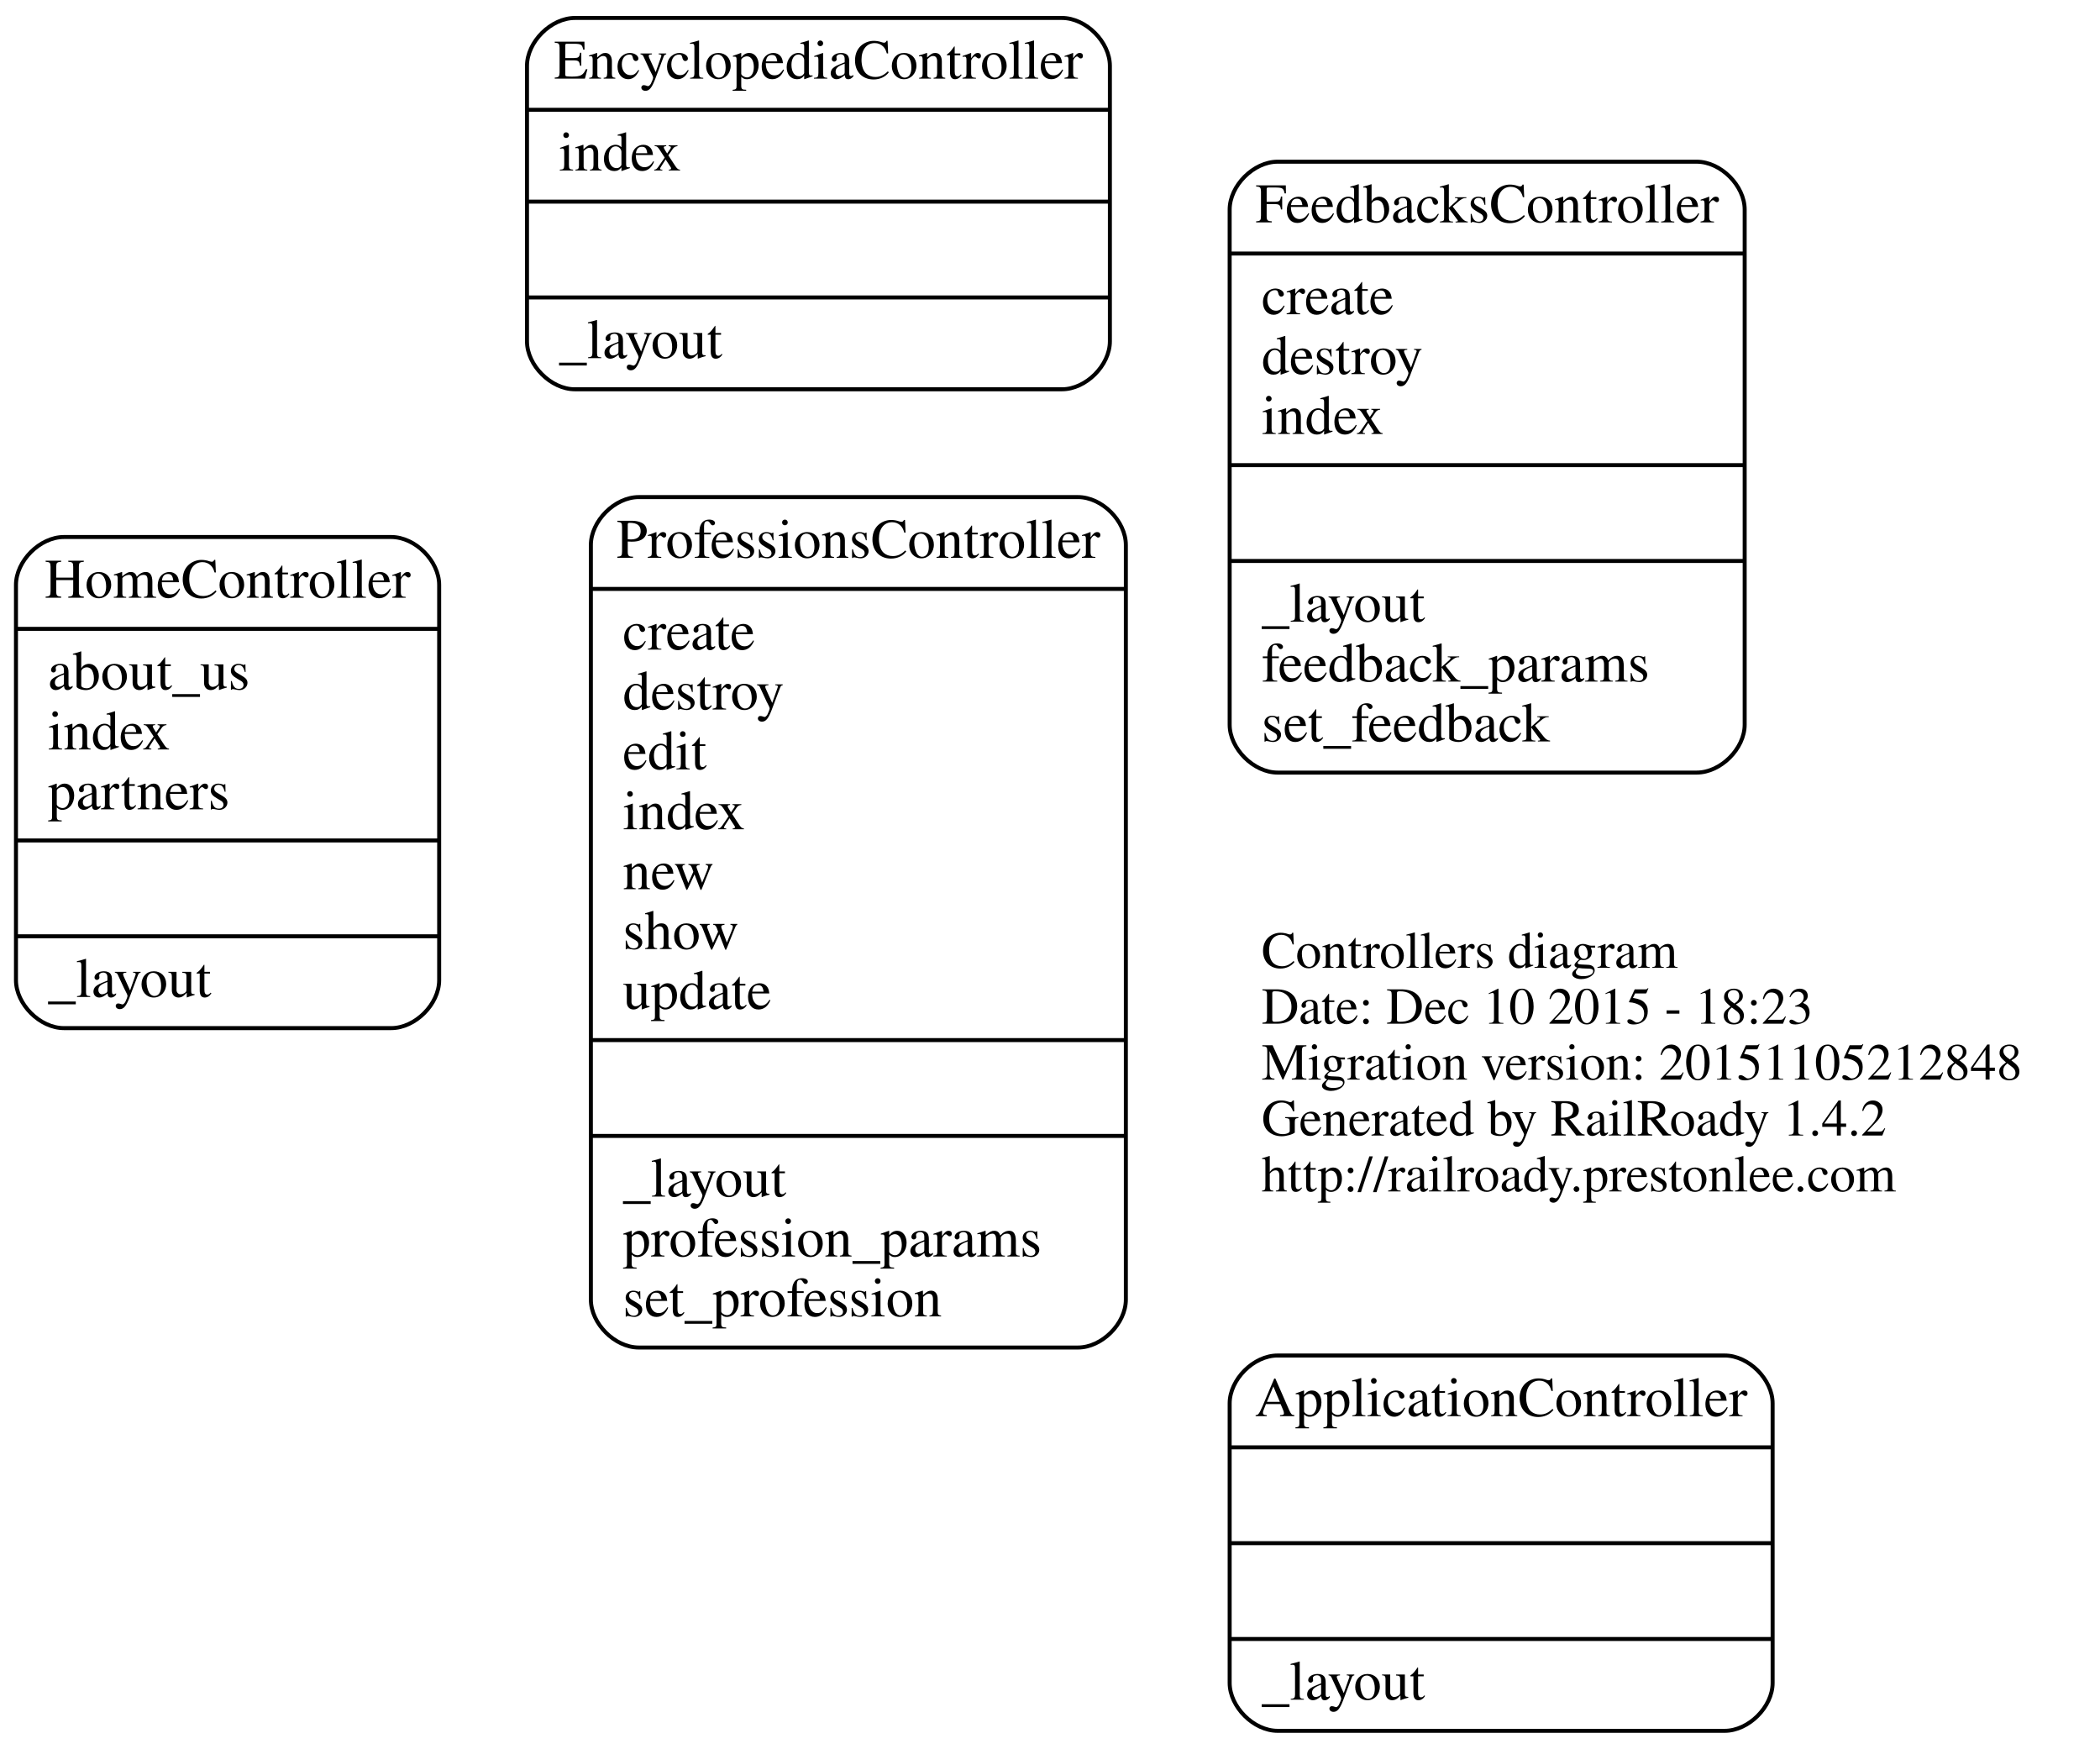
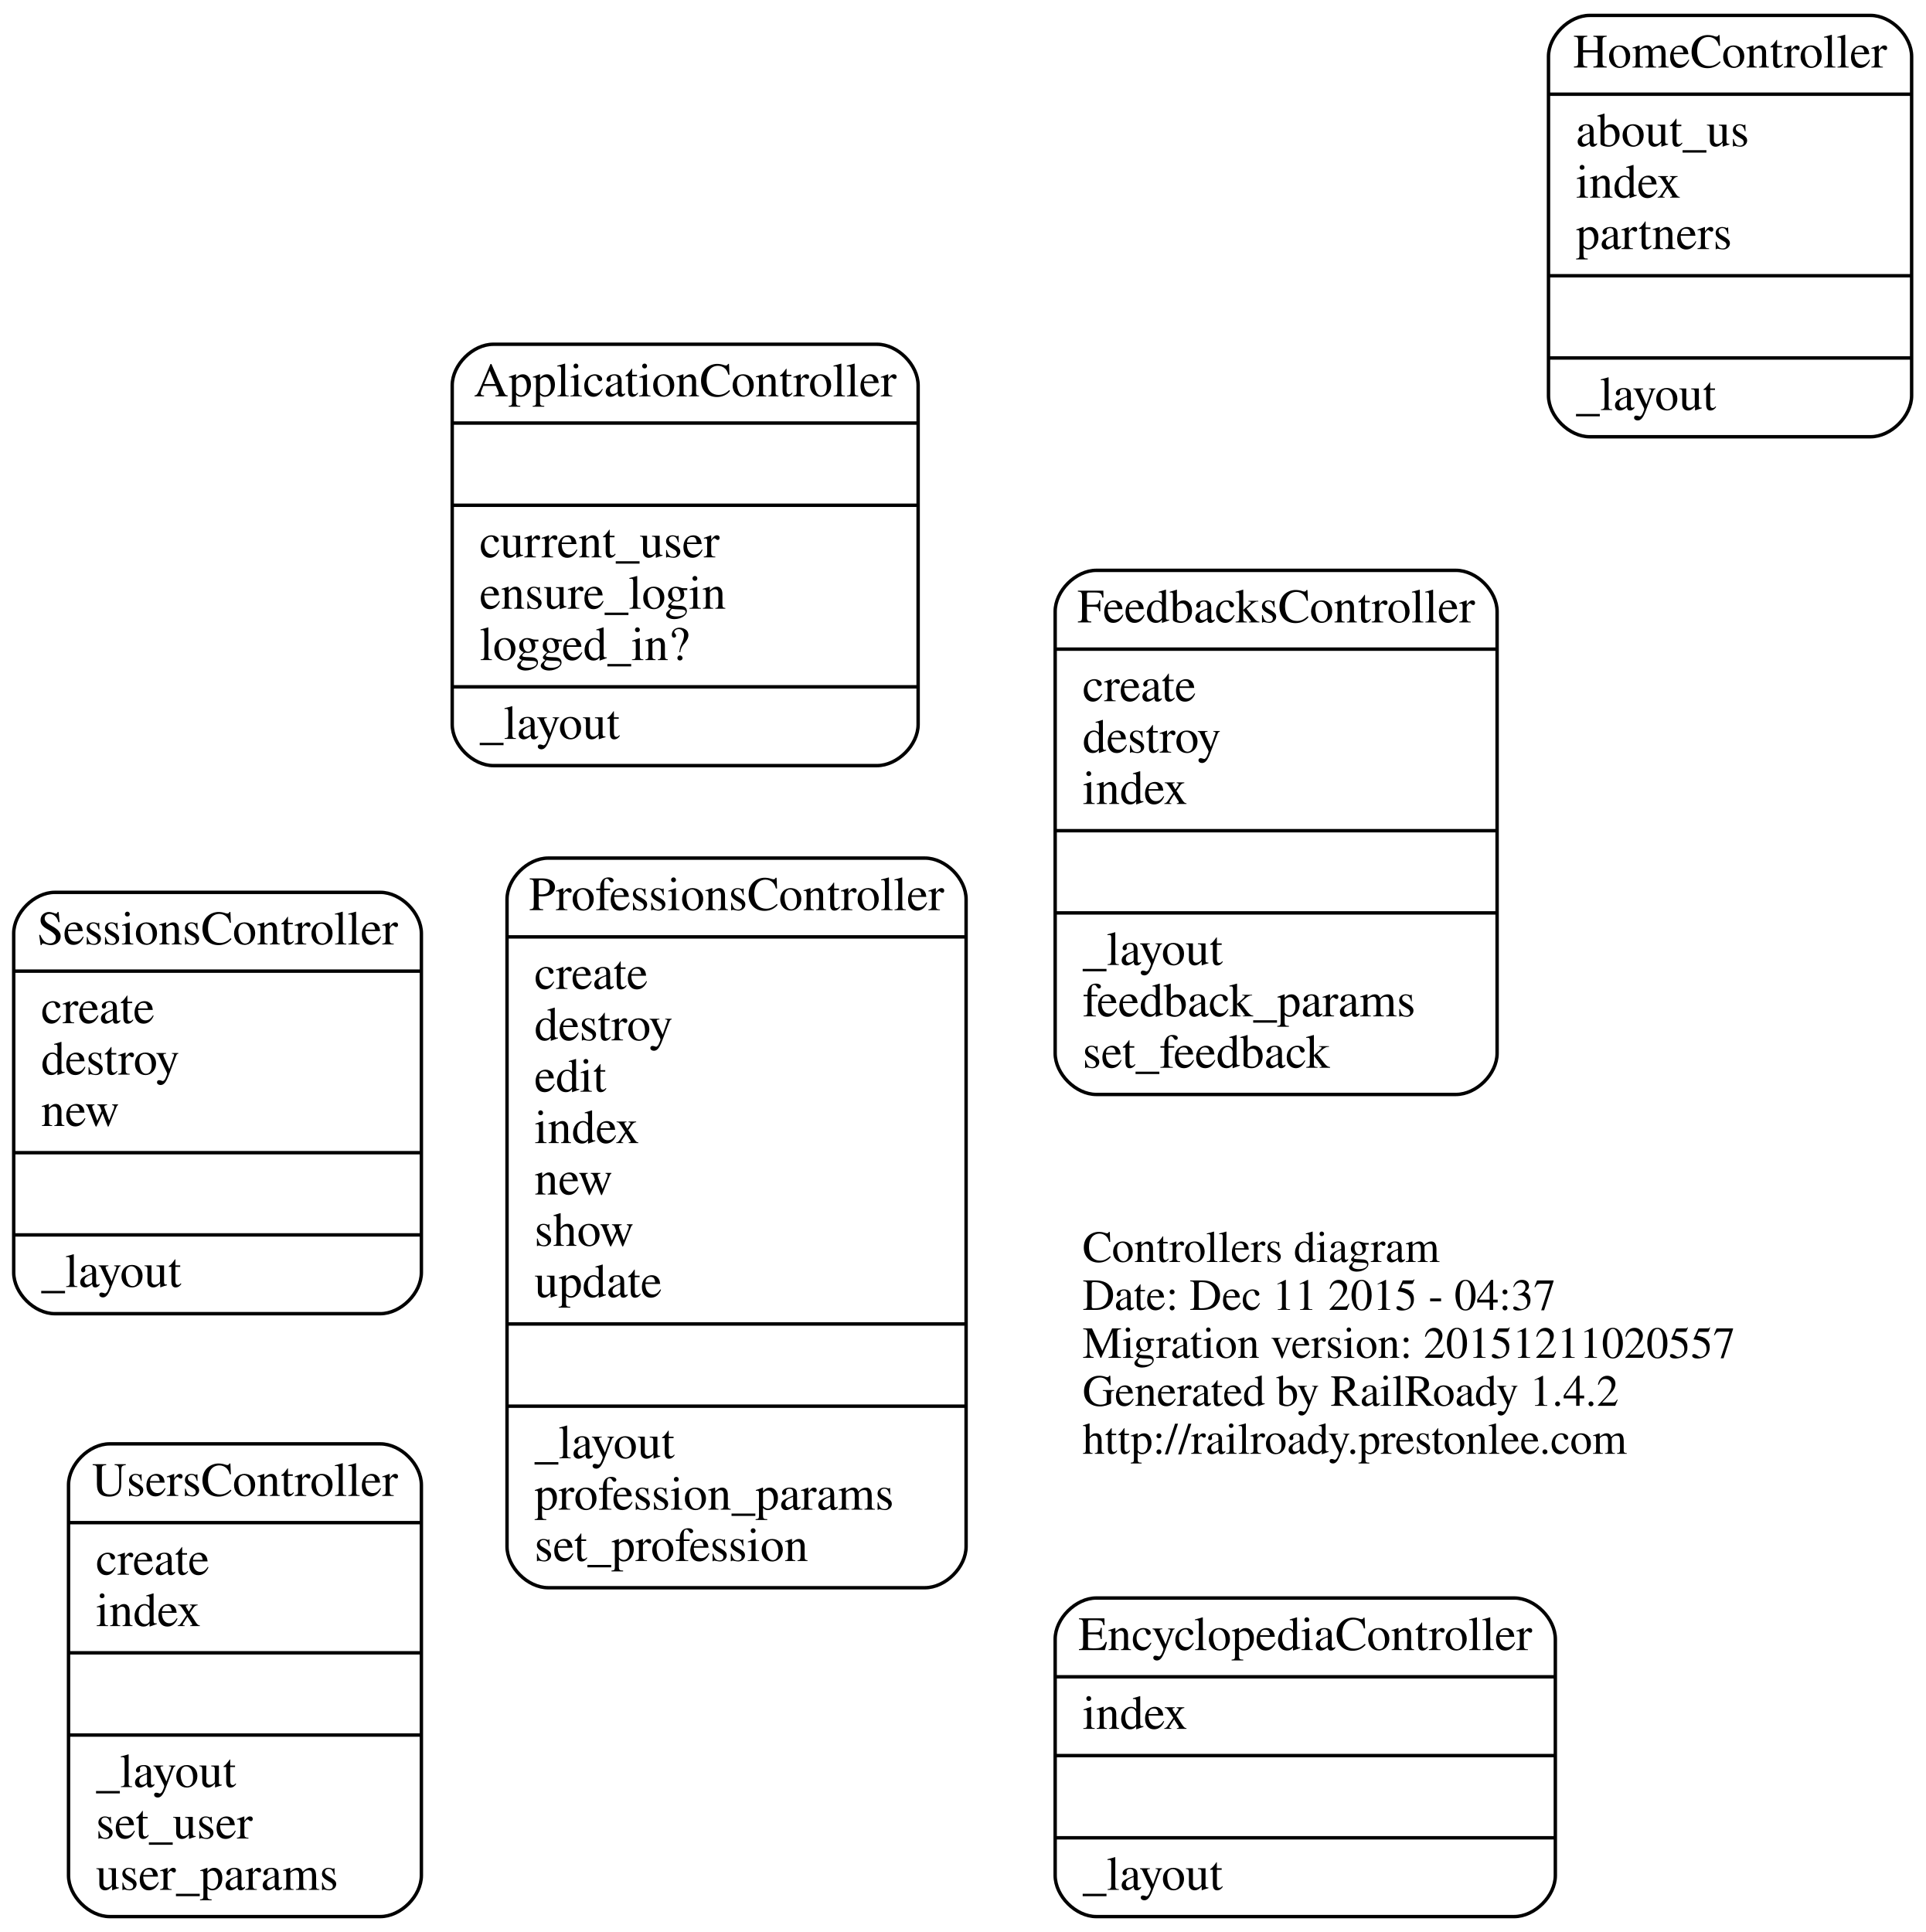
- <svg xmlns="http://www.w3.org/2000/svg" width="526pt" height="438pt" viewBox="0.00 0.00 526.00 438.00">
-   <g id="graph0" class="graph" transform="scale(1 1) rotate(0) translate(4 434)">
-     <polygon fill="none" stroke="none" points="-4,4 -4,-434 522,-434 522,4 -4,4" />
+ <svg xmlns="http://www.w3.org/2000/svg" width="562pt" height="564pt" viewBox="0.00 0.00 562.00 564.00">
+   <g id="graph0" class="graph" transform="scale(1 1) rotate(0) translate(4 560)">
+     <polygon fill="none" stroke="none" points="-4,4 -4,-560 558,-560 558,4 -4,4" />
    <g id="node1" class="node">
      <text text-anchor="start" x="312" y="-191.6" font-family="Times,serif" font-size="13.00">Controllers diagram</text>
-       <text text-anchor="start" x="312" y="-177.6" font-family="Times,serif" font-size="13.00">Date: Dec 10 2015 - 18:23</text>
-       <text text-anchor="start" x="312" y="-163.6" font-family="Times,serif" font-size="13.00">Migration version: 20151105212848</text>
+       <text text-anchor="start" x="312" y="-177.6" font-family="Times,serif" font-size="13.00">Date: Dec 11 2015 - 04:37</text>
+       <text text-anchor="start" x="312" y="-163.6" font-family="Times,serif" font-size="13.00">Migration version: 20151211020557</text>
      <text text-anchor="start" x="312" y="-149.6" font-family="Times,serif" font-size="13.00">Generated by RailRoady 1.4.2</text>
      <text text-anchor="start" x="312" y="-135.6" font-family="Times,serif" font-size="13.00">http://railroady.prestonlee.com</text>
    </g>
    <g id="node2" class="node">
-       <path fill="none" stroke="black" d="M316,-0.5C316,-0.5 428,-0.5 428,-0.5 434,-0.5 440,-6.5 440,-12.5 440,-12.5 440,-82.5 440,-82.5 440,-88.5 434,-94.5 428,-94.5 428,-94.5 316,-94.5 316,-94.5 310,-94.5 304,-88.5 304,-82.5 304,-82.5 304,-12.5 304,-12.5 304,-6.5 310,-0.5 316,-0.5" />
-       <text text-anchor="middle" x="372" y="-79.3" font-family="Times,serif" font-size="14.00">ApplicationController</text>
-       <polyline fill="none" stroke="black" points="304,-71.5 440,-71.5 " />
-       <polyline fill="none" stroke="black" points="304,-47.5 440,-47.5 " />
-       <polyline fill="none" stroke="black" points="304,-23.5 440,-23.5 " />
-       <text text-anchor="start" x="312" y="-8.3" font-family="Times,serif" font-size="14.00">_layout</text>
+       <path fill="none" stroke="black" d="M140,-336.5C140,-336.5 252,-336.5 252,-336.5 258,-336.5 264,-342.5 264,-348.5 264,-348.5 264,-447.5 264,-447.5 264,-453.5 258,-459.5 252,-459.5 252,-459.5 140,-459.5 140,-459.5 134,-459.5 128,-453.5 128,-447.5 128,-447.5 128,-348.5 128,-348.5 128,-342.5 134,-336.5 140,-336.5" />
+       <text text-anchor="middle" x="196" y="-444.3" font-family="Times,serif" font-size="14.00">ApplicationController</text>
+       <polyline fill="none" stroke="black" points="128,-436.5 264,-436.5 " />
+       <polyline fill="none" stroke="black" points="128,-412.5 264,-412.5 " />
+       <text text-anchor="start" x="136" y="-397.3" font-family="Times,serif" font-size="14.00">current_user</text>
+       <text text-anchor="start" x="136" y="-382.3" font-family="Times,serif" font-size="14.00">ensure_login</text>
+       <text text-anchor="start" x="136" y="-367.3" font-family="Times,serif" font-size="14.00">logged_in?</text>
+       <polyline fill="none" stroke="black" points="128,-359.5 264,-359.5 " />
+       <text text-anchor="start" x="136" y="-344.3" font-family="Times,serif" font-size="14.00">_layout</text>
    </g>
    <g id="node3" class="node">
-       <path fill="none" stroke="black" d="M140,-336.5C140,-336.5 262,-336.5 262,-336.5 268,-336.5 274,-342.5 274,-348.5 274,-348.5 274,-417.5 274,-417.5 274,-423.5 268,-429.5 262,-429.5 262,-429.5 140,-429.5 140,-429.5 134,-429.5 128,-423.5 128,-417.5 128,-417.5 128,-348.5 128,-348.5 128,-342.5 134,-336.5 140,-336.5" />
-       <text text-anchor="middle" x="201" y="-414.3" font-family="Times,serif" font-size="14.00">EncyclopediaController</text>
-       <polyline fill="none" stroke="black" points="128,-406.5 274,-406.5 " />
-       <text text-anchor="start" x="136" y="-391.3" font-family="Times,serif" font-size="14.00">index</text>
-       <polyline fill="none" stroke="black" points="128,-383.5 274,-383.5 " />
-       <polyline fill="none" stroke="black" points="128,-359.5 274,-359.5 " />
-       <text text-anchor="start" x="136" y="-344.3" font-family="Times,serif" font-size="14.00">_layout</text>
+       <path fill="none" stroke="black" d="M316,-0.5C316,-0.5 438,-0.5 438,-0.5 444,-0.5 450,-6.5 450,-12.5 450,-12.5 450,-81.5 450,-81.5 450,-87.5 444,-93.5 438,-93.5 438,-93.5 316,-93.5 316,-93.5 310,-93.5 304,-87.5 304,-81.5 304,-81.5 304,-12.5 304,-12.5 304,-6.5 310,-0.5 316,-0.5" />
+       <text text-anchor="middle" x="377" y="-78.3" font-family="Times,serif" font-size="14.00">EncyclopediaController</text>
+       <polyline fill="none" stroke="black" points="304,-70.5 450,-70.5 " />
+       <text text-anchor="start" x="312" y="-55.3" font-family="Times,serif" font-size="14.00">index</text>
+       <polyline fill="none" stroke="black" points="304,-47.5 450,-47.5 " />
+       <polyline fill="none" stroke="black" points="304,-23.5 450,-23.5 " />
+       <text text-anchor="start" x="312" y="-8.3" font-family="Times,serif" font-size="14.00">_layout</text>
    </g>
    <g id="node4" class="node">
      <path fill="none" stroke="black" d="M316,-240.5C316,-240.5 421,-240.5 421,-240.5 427,-240.5 433,-246.5 433,-252.5 433,-252.5 433,-381.5 433,-381.5 433,-387.5 427,-393.5 421,-393.5 421,-393.5 316,-393.5 316,-393.5 310,-393.5 304,-387.5 304,-381.5 304,-381.5 304,-252.5 304,-252.5 304,-246.5 310,-240.5 316,-240.5" />
      <text text-anchor="middle" x="368.5" y="-378.3" font-family="Times,serif" font-size="14.00">FeedbacksController</text>
      <polyline fill="none" stroke="black" points="304,-370.5 433,-370.5 " />
      <text text-anchor="start" x="312" y="-355.3" font-family="Times,serif" font-size="14.00">create</text>
      <text text-anchor="start" x="312" y="-340.3" font-family="Times,serif" font-size="14.00">destroy</text>
      <text text-anchor="start" x="312" y="-325.3" font-family="Times,serif" font-size="14.00">index</text>
      <polyline fill="none" stroke="black" points="304,-317.5 433,-317.5 " />
      <polyline fill="none" stroke="black" points="304,-293.5 433,-293.5 " />
      <text text-anchor="start" x="312" y="-278.3" font-family="Times,serif" font-size="14.00">_layout</text>
      <text text-anchor="start" x="312" y="-263.3" font-family="Times,serif" font-size="14.00">feedback_params</text>
      <text text-anchor="start" x="312" y="-248.3" font-family="Times,serif" font-size="14.00">set_feedback</text>
    </g>
    <g id="node5" class="node">
-       <path fill="none" stroke="black" d="M12,-176.5C12,-176.5 94,-176.5 94,-176.5 100,-176.5 106,-182.5 106,-188.5 106,-188.5 106,-287.5 106,-287.5 106,-293.5 100,-299.5 94,-299.5 94,-299.5 12,-299.5 12,-299.5 6,-299.5 0,-293.5 0,-287.5 0,-287.5 0,-188.5 0,-188.5 0,-182.5 6,-176.5 12,-176.5" />
-       <text text-anchor="middle" x="53" y="-284.3" font-family="Times,serif" font-size="14.00">HomeController</text>
-       <polyline fill="none" stroke="black" points="0,-276.5 106,-276.5 " />
-       <text text-anchor="start" x="8" y="-261.3" font-family="Times,serif" font-size="14.00">about_us</text>
-       <text text-anchor="start" x="8" y="-246.3" font-family="Times,serif" font-size="14.00">index</text>
-       <text text-anchor="start" x="8" y="-231.3" font-family="Times,serif" font-size="14.00">partners</text>
-       <polyline fill="none" stroke="black" points="0,-223.5 106,-223.5 " />
-       <polyline fill="none" stroke="black" points="0,-199.5 106,-199.5 " />
-       <text text-anchor="start" x="8" y="-184.3" font-family="Times,serif" font-size="14.00">_layout</text>
+       <path fill="none" stroke="black" d="M460,-432.5C460,-432.5 542,-432.5 542,-432.5 548,-432.5 554,-438.5 554,-444.5 554,-444.5 554,-543.5 554,-543.5 554,-549.5 548,-555.5 542,-555.5 542,-555.5 460,-555.5 460,-555.5 454,-555.5 448,-549.5 448,-543.5 448,-543.5 448,-444.5 448,-444.5 448,-438.5 454,-432.5 460,-432.5" />
+       <text text-anchor="middle" x="501" y="-540.3" font-family="Times,serif" font-size="14.00">HomeController</text>
+       <polyline fill="none" stroke="black" points="448,-532.5 554,-532.5 " />
+       <text text-anchor="start" x="456" y="-517.3" font-family="Times,serif" font-size="14.00">about_us</text>
+       <text text-anchor="start" x="456" y="-502.3" font-family="Times,serif" font-size="14.00">index</text>
+       <text text-anchor="start" x="456" y="-487.3" font-family="Times,serif" font-size="14.00">partners</text>
+       <polyline fill="none" stroke="black" points="448,-479.5 554,-479.5 " />
+       <polyline fill="none" stroke="black" points="448,-455.5 554,-455.5 " />
+       <text text-anchor="start" x="456" y="-440.3" font-family="Times,serif" font-size="14.00">_layout</text>
    </g>
    <g id="node6" class="node">
      <path fill="none" stroke="black" d="M156,-96.5C156,-96.5 266,-96.5 266,-96.5 272,-96.5 278,-102.5 278,-108.5 278,-108.5 278,-297.5 278,-297.5 278,-303.5 272,-309.5 266,-309.5 266,-309.5 156,-309.5 156,-309.5 150,-309.5 144,-303.5 144,-297.5 144,-297.5 144,-108.5 144,-108.5 144,-102.5 150,-96.5 156,-96.5" />
      <text text-anchor="middle" x="211" y="-294.3" font-family="Times,serif" font-size="14.00">ProfessionsController</text>
      <polyline fill="none" stroke="black" points="144,-286.5 278,-286.5 " />
      <text text-anchor="start" x="152" y="-271.3" font-family="Times,serif" font-size="14.00">create</text>
      <text text-anchor="start" x="152" y="-256.3" font-family="Times,serif" font-size="14.00">destroy</text>
      <text text-anchor="start" x="152" y="-241.3" font-family="Times,serif" font-size="14.00">edit</text>
      <text text-anchor="start" x="152" y="-226.3" font-family="Times,serif" font-size="14.00">index</text>
      <text text-anchor="start" x="152" y="-211.3" font-family="Times,serif" font-size="14.00">new</text>
      <text text-anchor="start" x="152" y="-196.3" font-family="Times,serif" font-size="14.00">show</text>
      <text text-anchor="start" x="152" y="-181.3" font-family="Times,serif" font-size="14.00">update</text>
      <polyline fill="none" stroke="black" points="144,-173.5 278,-173.5 " />
      <polyline fill="none" stroke="black" points="144,-149.5 278,-149.5 " />
      <text text-anchor="start" x="152" y="-134.3" font-family="Times,serif" font-size="14.00">_layout</text>
      <text text-anchor="start" x="152" y="-119.3" font-family="Times,serif" font-size="14.00">profession_params</text>
      <text text-anchor="start" x="152" y="-104.3" font-family="Times,serif" font-size="14.00">set_profession</text>
    </g>
+     <g id="node7" class="node">
+       <path fill="none" stroke="black" d="M12,-176.5C12,-176.5 107,-176.5 107,-176.5 113,-176.5 119,-182.5 119,-188.5 119,-188.5 119,-287.5 119,-287.5 119,-293.5 113,-299.5 107,-299.5 107,-299.5 12,-299.5 12,-299.5 6,-299.5 -2.84217e-14,-293.5 -2.84217e-14,-287.5 -2.84217e-14,-287.5 -2.84217e-14,-188.5 -2.84217e-14,-188.5 -2.84217e-14,-182.5 6,-176.5 12,-176.5" />
+       <text text-anchor="middle" x="59.5" y="-284.3" font-family="Times,serif" font-size="14.00">SessionsController</text>
+       <polyline fill="none" stroke="black" points="-2.84217e-14,-276.5 119,-276.5 " />
+       <text text-anchor="start" x="8" y="-261.3" font-family="Times,serif" font-size="14.00">create</text>
+       <text text-anchor="start" x="8" y="-246.3" font-family="Times,serif" font-size="14.00">destroy</text>
+       <text text-anchor="start" x="8" y="-231.3" font-family="Times,serif" font-size="14.00">new</text>
+       <polyline fill="none" stroke="black" points="-2.84217e-14,-223.5 119,-223.5 " />
+       <polyline fill="none" stroke="black" points="-2.84217e-14,-199.5 119,-199.5 " />
+       <text text-anchor="start" x="8" y="-184.3" font-family="Times,serif" font-size="14.00">_layout</text>
+     </g>
+     <g id="node8" class="node">
+       <path fill="none" stroke="black" d="M28,-0.5C28,-0.5 107,-0.5 107,-0.5 113,-0.5 119,-6.5 119,-12.5 119,-12.5 119,-126.5 119,-126.5 119,-132.5 113,-138.5 107,-138.5 107,-138.5 28,-138.5 28,-138.5 22,-138.5 16,-132.5 16,-126.5 16,-126.5 16,-12.5 16,-12.5 16,-6.5 22,-0.5 28,-0.5" />
+       <text text-anchor="middle" x="67.5" y="-123.3" font-family="Times,serif" font-size="14.00">UsersController</text>
+       <polyline fill="none" stroke="black" points="16,-115.5 119,-115.5 " />
+       <text text-anchor="start" x="24" y="-100.3" font-family="Times,serif" font-size="14.00">create</text>
+       <text text-anchor="start" x="24" y="-85.3" font-family="Times,serif" font-size="14.00">index</text>
+       <polyline fill="none" stroke="black" points="16,-77.5 119,-77.5 " />
+       <polyline fill="none" stroke="black" points="16,-53.5 119,-53.5 " />
+       <text text-anchor="start" x="24" y="-38.3" font-family="Times,serif" font-size="14.00">_layout</text>
+       <text text-anchor="start" x="24" y="-23.3" font-family="Times,serif" font-size="14.00">set_user</text>
+       <text text-anchor="start" x="24" y="-8.3" font-family="Times,serif" font-size="14.00">user_params</text>
+     </g>
  </g>
</svg>
